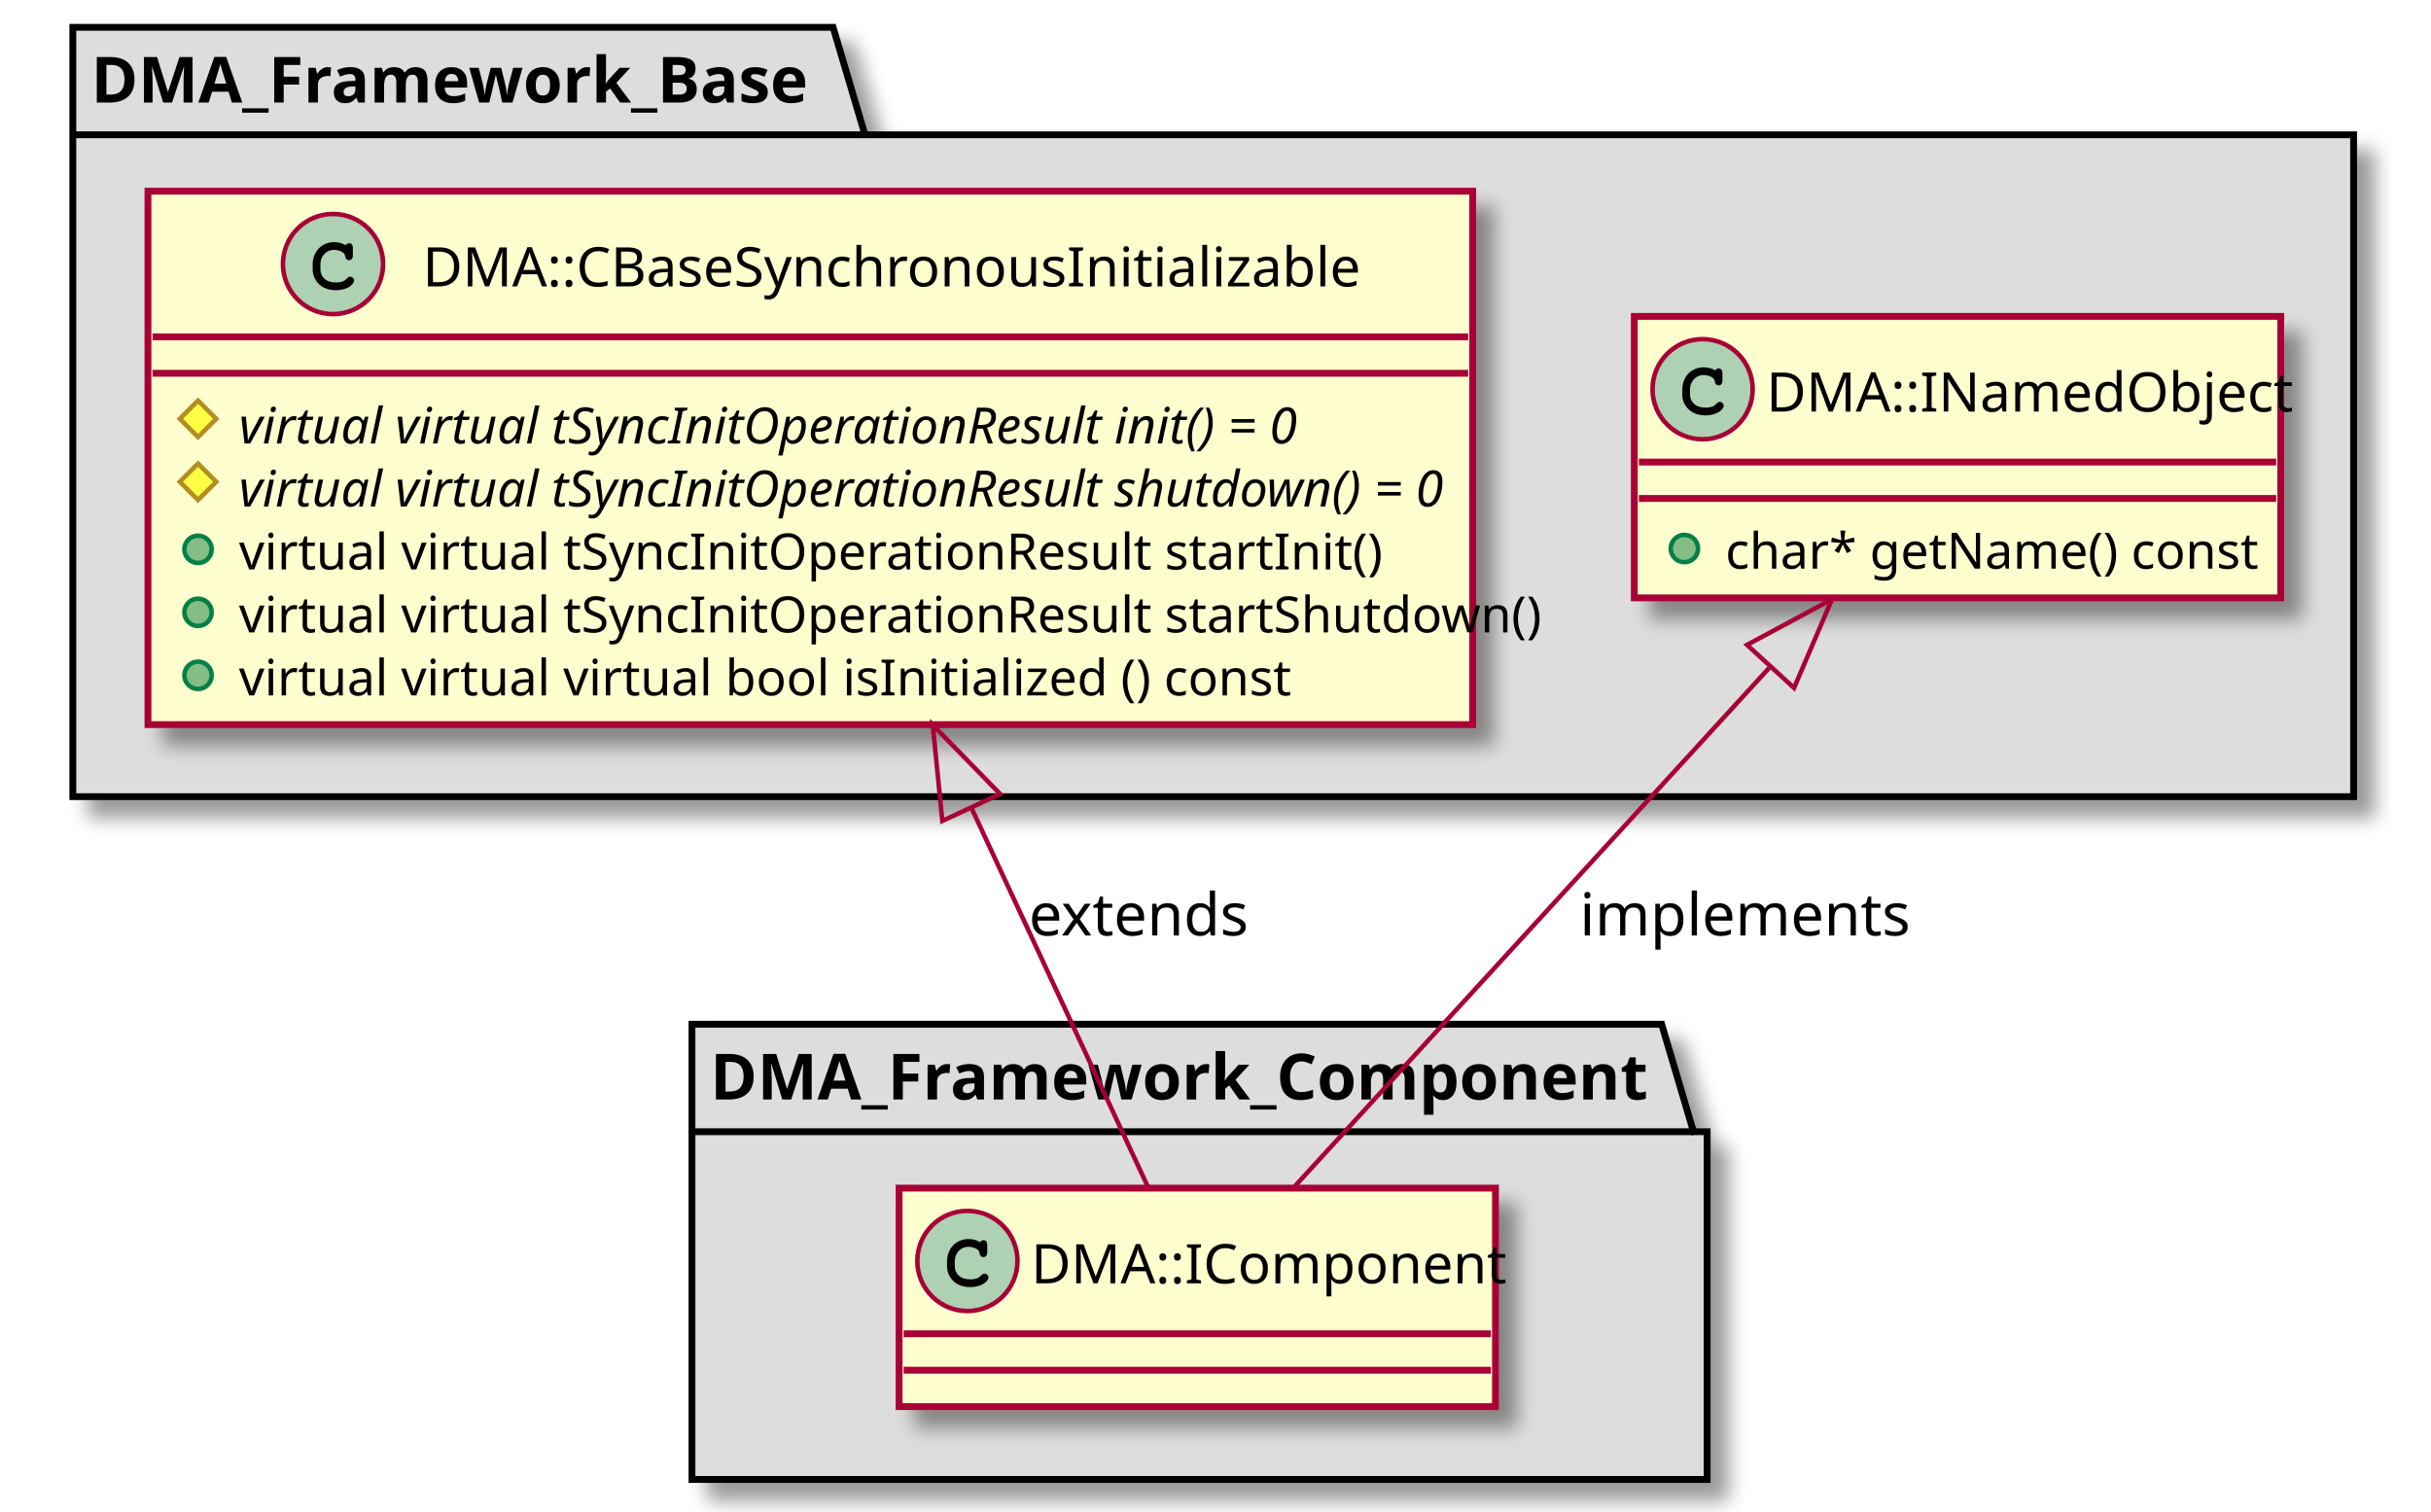
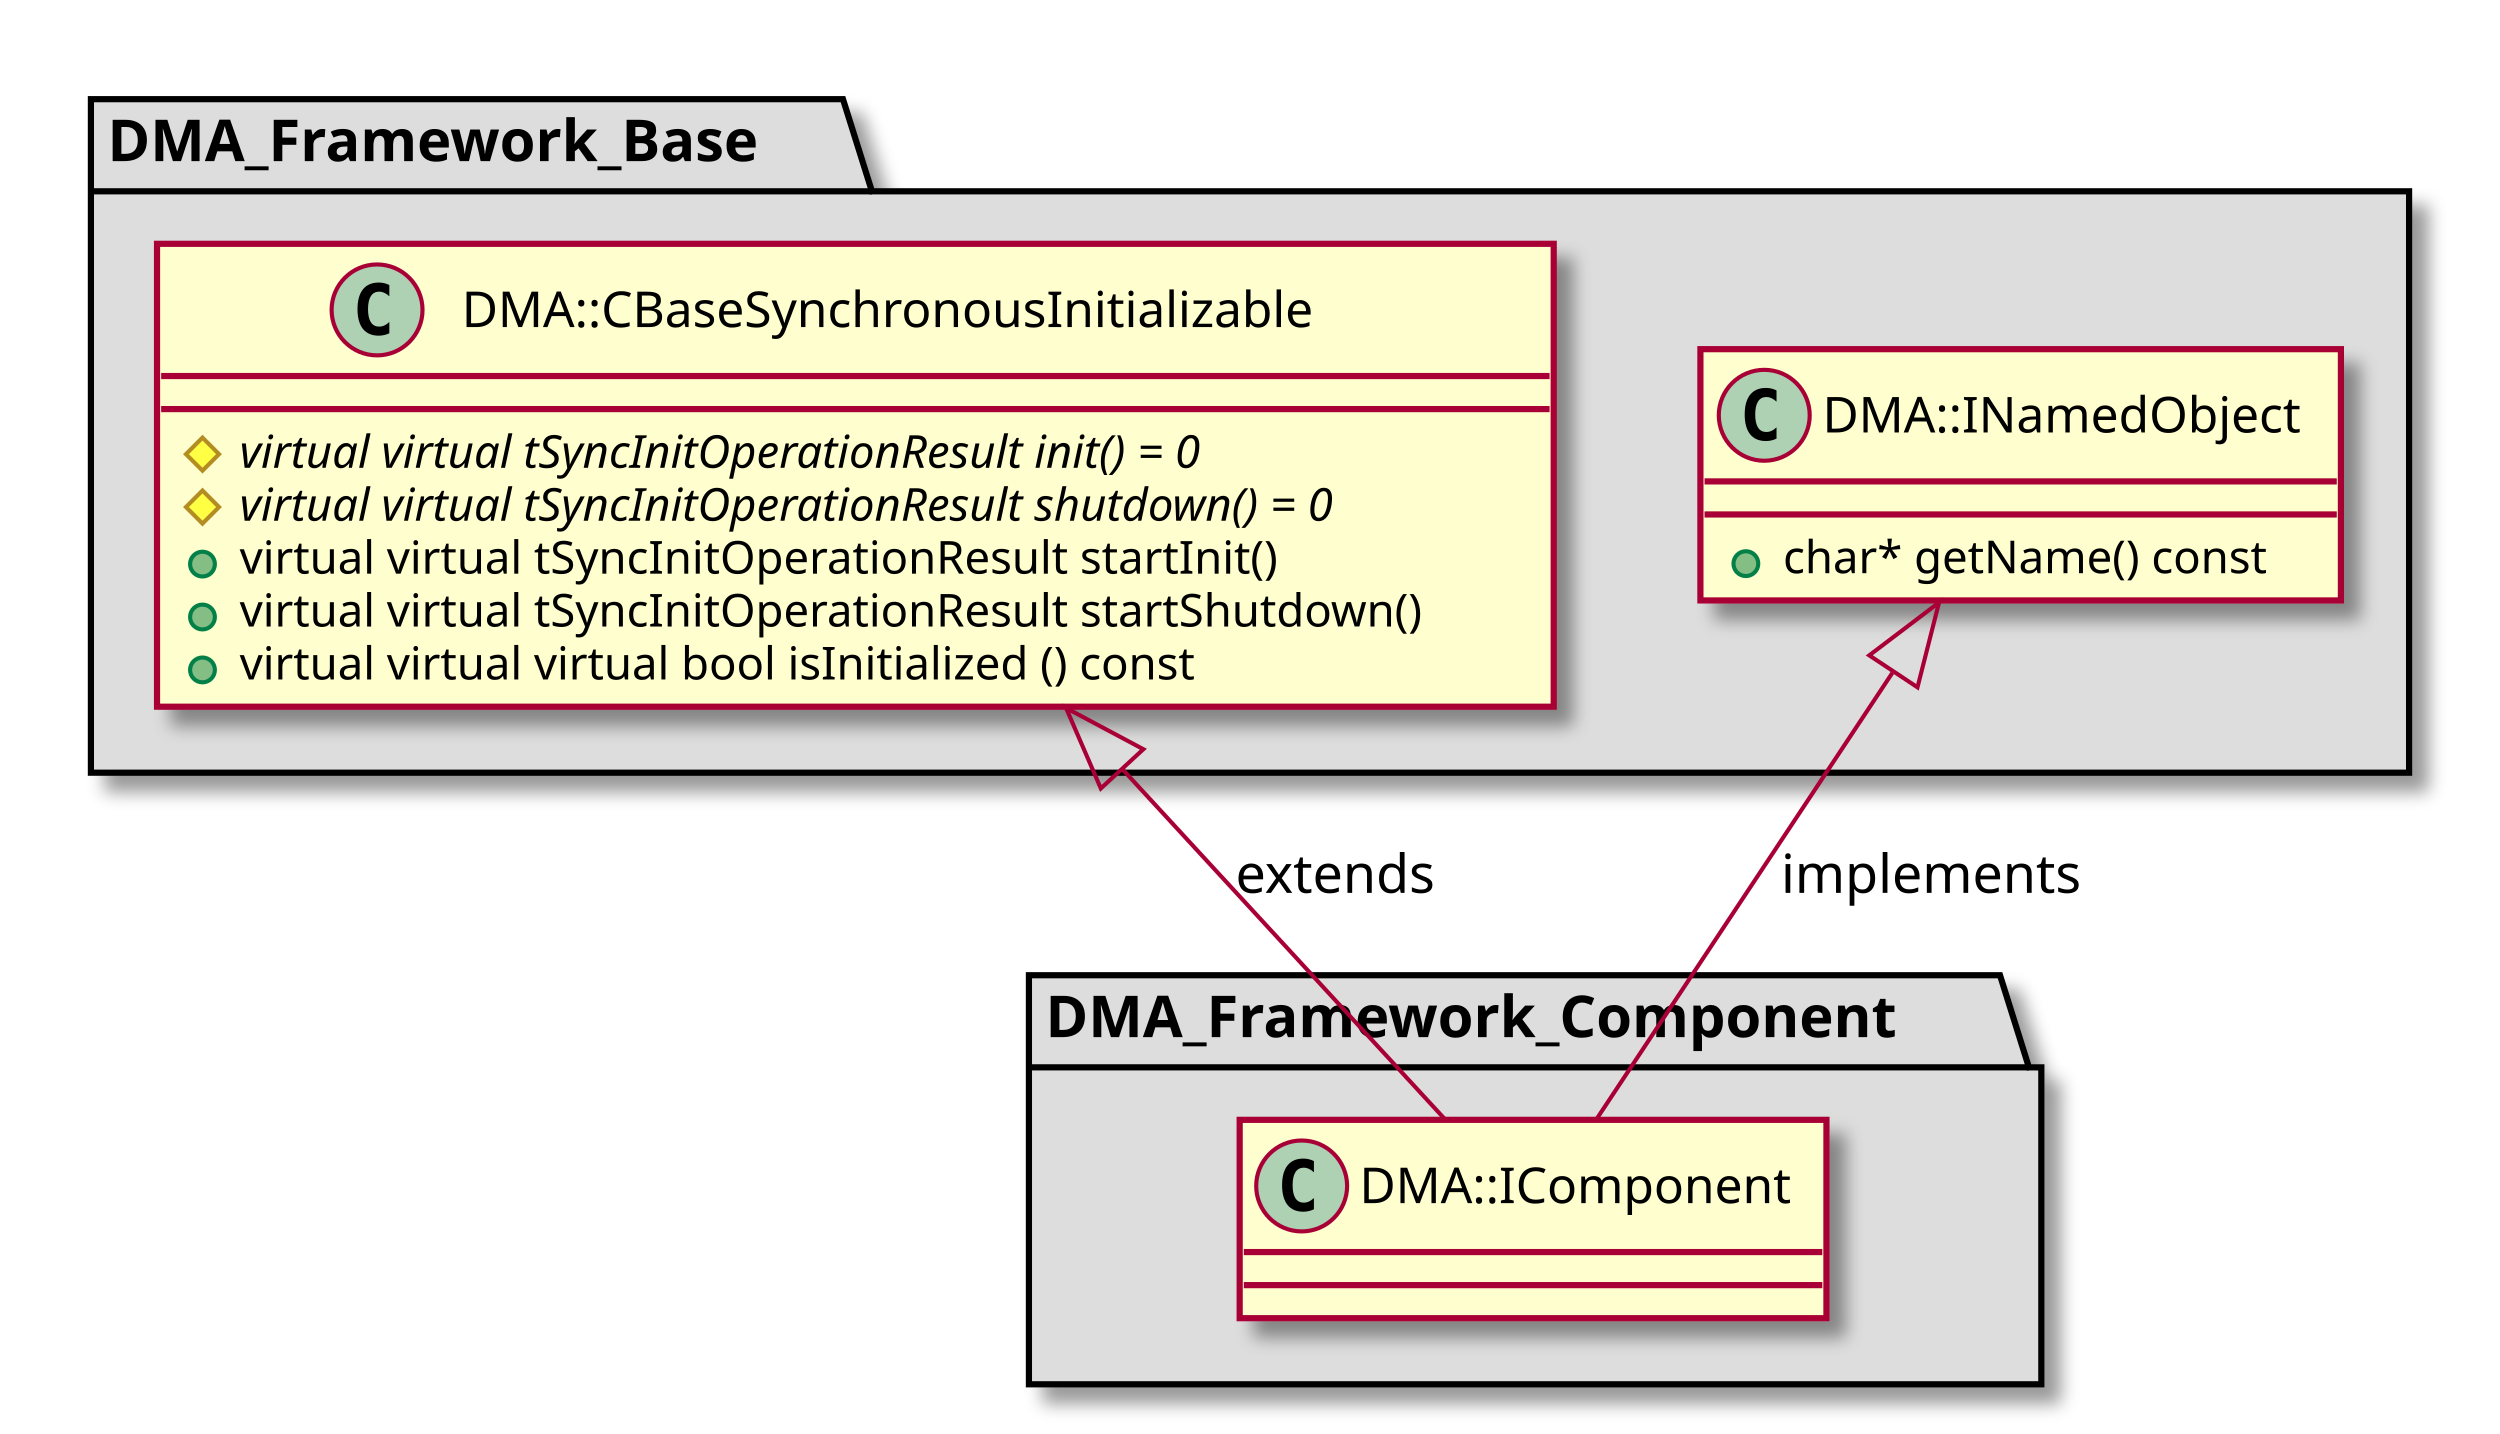
- <svg xmlns="http://www.w3.org/2000/svg" contentScriptType="application/ecmascript" contentStyleType="text/css" height="332px" preserveAspectRatio="none" style="width:534px;height:332px;background:#FEFEFE;" version="1.1" viewBox="0 0 534 332" width="534px" zoomAndPan="magnify">
+ <svg xmlns="http://www.w3.org/2000/svg" contentScriptType="application/ecmascript" contentStyleType="text/css" height="347px" preserveAspectRatio="none" style="width:605px;height:347px;background:#FEFEFE;" version="1.1" viewBox="0 0 605 347" width="605px" zoomAndPan="magnify">
  <defs>
    <filter height="300%" id="f1lwbapmi1ri08" width="300%" x="-1" y="-1">
      <feGaussianBlur result="blurOut" stdDeviation="2.0" />
      <feColorMatrix in="blurOut" result="blurOut2" type="matrix" values="0 0 0 0 0 0 0 0 0 0 0 0 0 0 0 0 0 0 .4 0" />
      <feOffset dx="4.0" dy="4.0" in="blurOut2" result="blurOut3" />
      <feBlend in="SourceGraphic" in2="blurOut3" mode="normal" />
    </filter>
  </defs>
  <g>
-     <polygon fill="#DDDDDD" filter="url(#f1lwbapmi1ri08)" points="16,6,183,6,190,29.609,517,29.609,517,175,16,175,16,6" style="stroke:#000000;stroke-width:1.5;" />
-     <line style="stroke:#000000;stroke-width:1.5;" x1="16" x2="190" y1="29.609" y2="29.609" />
-     <text fill="#000000" font-family="sans-serif" font-size="14" font-weight="bold" lengthAdjust="spacingAndGlyphs" textLength="161" x="20" y="22.533">DMA_Framework_Base</text>
-     <polygon fill="#DDDDDD" filter="url(#f1lwbapmi1ri08)" points="152,225,365,225,372,248.609,375,248.609,375,325,152,325,152,225" style="stroke:#000000;stroke-width:1.5;" />
-     <line style="stroke:#000000;stroke-width:1.5;" x1="152" x2="372" y1="248.609" y2="248.609" />
-     <text fill="#000000" font-family="sans-serif" font-size="14" font-weight="bold" lengthAdjust="spacingAndGlyphs" textLength="207" x="156" y="241.533">DMA_Framework_Component</text>
-     <rect codeLine="8" fill="#FEFECE" filter="url(#f1lwbapmi1ri08)" height="117.18" id="DMA::CBaseSynchronousInitializable" style="stroke:#A80036;stroke-width:1.5;" width="291" x="32.5" y="42" />
-     <ellipse cx="73.15" cy="58" fill="#ADD1B2" rx="11" ry="11" style="stroke:#A80036;stroke-width:1.0;" />
-     <path d="M75.916,53.875 Q76.072,53.656 76.259,53.547 Q76.447,53.438 76.666,53.438 Q77.041,53.438 77.275,53.695 Q77.509,53.953 77.509,54.562 L77.509,56.016 Q77.509,56.625 77.275,56.891 Q77.041,57.156 76.666,57.156 Q76.322,57.156 76.119,56.953 Q75.916,56.766 75.806,56.25 Q75.759,55.891 75.572,55.703 Q75.244,55.328 74.634,55.109 Q74.025,54.891 73.4,54.891 Q72.634,54.891 72.002,55.219 Q71.369,55.547 70.877,56.297 Q70.384,57.047 70.384,58.078 L70.384,59.172 Q70.384,60.406 71.275,61.227 Q72.166,62.047 73.759,62.047 Q74.697,62.047 75.353,61.797 Q75.744,61.641 76.166,61.203 Q76.431,60.938 76.58,60.859 Q76.728,60.781 76.931,60.781 Q77.259,60.781 77.517,61.039 Q77.775,61.297 77.775,61.641 Q77.775,61.984 77.431,62.391 Q76.931,62.969 76.134,63.297 Q75.056,63.75 73.759,63.75 Q72.244,63.75 71.041,63.125 Q70.056,62.625 69.369,61.555 Q68.681,60.484 68.681,59.203 L68.681,58.047 Q68.681,56.719 69.298,55.57 Q69.916,54.422 71.009,53.805 Q72.103,53.188 73.338,53.188 Q74.072,53.188 74.72,53.352 Q75.369,53.516 75.916,53.875 Z " fill="#000000" />
-     <text fill="#000000" font-family="sans-serif" font-size="12" lengthAdjust="spacingAndGlyphs" textLength="202" x="92.85" y="62.91">DMA::CBaseSynchronousInitializable</text>
-     <line style="stroke:#A80036;stroke-width:1.5;" x1="33.5" x2="322.5" y1="74" y2="74" />
-     <line style="stroke:#A80036;stroke-width:1.5;" x1="33.5" x2="322.5" y1="82" y2="82" />
-     <polygon fill="#FFFF44" points="43.5,88,47.5,92,43.5,96,39.5,92" style="stroke:#B38D22;stroke-width:1.0;" />
-     <text fill="#000000" font-family="sans-serif" font-size="11" font-style="italic" lengthAdjust="spacingAndGlyphs" textLength="233" x="52.5" y="97.419">virtual virtual tSyncInitOperationResult init() = 0</text>
-     <polygon fill="#FFFF44" points="43.5,101.836,47.5,105.836,43.5,109.836,39.5,105.836" style="stroke:#B38D22;stroke-width:1.0;" />
-     <text fill="#000000" font-family="sans-serif" font-size="11" font-style="italic" lengthAdjust="spacingAndGlyphs" textLength="264" x="52.5" y="111.255">virtual virtual tSyncInitOperationResult shutdown() = 0</text>
-     <ellipse cx="43.5" cy="120.672" fill="#84BE84" rx="3" ry="3" style="stroke:#038048;stroke-width:1.0;" />
-     <text fill="#000000" font-family="sans-serif" font-size="11" lengthAdjust="spacingAndGlyphs" textLength="228" x="52.5" y="125.091">virtual virtual tSyncInitOperationResult startInit()</text>
-     <ellipse cx="43.5" cy="134.508" fill="#84BE84" rx="3" ry="3" style="stroke:#038048;stroke-width:1.0;" />
-     <text fill="#000000" font-family="sans-serif" font-size="11" lengthAdjust="spacingAndGlyphs" textLength="265" x="52.5" y="138.927">virtual virtual tSyncInitOperationResult startShutdown()</text>
-     <ellipse cx="43.5" cy="148.344" fill="#84BE84" rx="3" ry="3" style="stroke:#038048;stroke-width:1.0;" />
-     <text fill="#000000" font-family="sans-serif" font-size="11" lengthAdjust="spacingAndGlyphs" textLength="211" x="52.5" y="152.763">virtual virtual virtual bool isInitialized () const</text>
-     <rect codeLine="17" fill="#FEFECE" filter="url(#f1lwbapmi1ri08)" height="61.836" id="DMA::INamedObject" style="stroke:#A80036;stroke-width:1.5;" width="142" x="359" y="69.5" />
-     <ellipse cx="374" cy="85.5" fill="#ADD1B2" rx="11" ry="11" style="stroke:#A80036;stroke-width:1.0;" />
-     <path d="M376.766,81.375 Q376.922,81.156 377.109,81.047 Q377.297,80.938 377.516,80.938 Q377.891,80.938 378.125,81.195 Q378.359,81.453 378.359,82.062 L378.359,83.516 Q378.359,84.125 378.125,84.391 Q377.891,84.656 377.516,84.656 Q377.172,84.656 376.969,84.453 Q376.766,84.266 376.656,83.75 Q376.609,83.391 376.422,83.203 Q376.094,82.828 375.484,82.609 Q374.875,82.391 374.25,82.391 Q373.484,82.391 372.852,82.719 Q372.219,83.047 371.727,83.797 Q371.234,84.547 371.234,85.578 L371.234,86.672 Q371.234,87.906 372.125,88.727 Q373.016,89.547 374.609,89.547 Q375.547,89.547 376.203,89.297 Q376.594,89.141 377.016,88.703 Q377.281,88.438 377.43,88.359 Q377.578,88.281 377.781,88.281 Q378.109,88.281 378.367,88.539 Q378.625,88.797 378.625,89.141 Q378.625,89.484 378.281,89.891 Q377.781,90.469 376.984,90.797 Q375.906,91.25 374.609,91.25 Q373.094,91.25 371.891,90.625 Q370.906,90.125 370.219,89.055 Q369.531,87.984 369.531,86.703 L369.531,85.547 Q369.531,84.219 370.148,83.07 Q370.766,81.922 371.859,81.305 Q372.953,80.688 374.188,80.688 Q374.922,80.688 375.57,80.852 Q376.219,81.016 376.766,81.375 Z " fill="#000000" />
-     <text fill="#000000" font-family="sans-serif" font-size="12" lengthAdjust="spacingAndGlyphs" textLength="110" x="388" y="90.41">DMA::INamedObject</text>
-     <line style="stroke:#A80036;stroke-width:1.5;" x1="360" x2="500" y1="101.5" y2="101.5" />
-     <line style="stroke:#A80036;stroke-width:1.5;" x1="360" x2="500" y1="109.5" y2="109.5" />
-     <ellipse cx="370" cy="120.5" fill="#84BE84" rx="3" ry="3" style="stroke:#038048;stroke-width:1.0;" />
-     <text fill="#000000" font-family="sans-serif" font-size="11" lengthAdjust="spacingAndGlyphs" textLength="109" x="379" y="124.919">char* getName() const</text>
-     <rect codeLine="27" fill="#FEFECE" filter="url(#f1lwbapmi1ri08)" height="48" id="DMA::IComponent" style="stroke:#A80036;stroke-width:1.5;" width="131" x="197.5" y="261" />
-     <ellipse cx="212.5" cy="277" fill="#ADD1B2" rx="11" ry="11" style="stroke:#A80036;stroke-width:1.0;" />
-     <path d="M215.266,272.875 Q215.422,272.656 215.609,272.547 Q215.797,272.438 216.016,272.438 Q216.391,272.438 216.625,272.695 Q216.859,272.953 216.859,273.562 L216.859,275.016 Q216.859,275.625 216.625,275.891 Q216.391,276.156 216.016,276.156 Q215.672,276.156 215.469,275.953 Q215.266,275.766 215.156,275.25 Q215.109,274.891 214.922,274.703 Q214.594,274.328 213.984,274.109 Q213.375,273.891 212.75,273.891 Q211.984,273.891 211.352,274.219 Q210.719,274.547 210.227,275.297 Q209.734,276.047 209.734,277.078 L209.734,278.172 Q209.734,279.406 210.625,280.227 Q211.516,281.047 213.109,281.047 Q214.047,281.047 214.703,280.797 Q215.094,280.641 215.516,280.203 Q215.781,279.938 215.93,279.859 Q216.078,279.781 216.281,279.781 Q216.609,279.781 216.867,280.039 Q217.125,280.297 217.125,280.641 Q217.125,280.984 216.781,281.391 Q216.281,281.969 215.484,282.297 Q214.406,282.75 213.109,282.75 Q211.594,282.75 210.391,282.125 Q209.406,281.625 208.719,280.555 Q208.031,279.484 208.031,278.203 L208.031,277.047 Q208.031,275.719 208.648,274.57 Q209.266,273.422 210.359,272.805 Q211.453,272.188 212.688,272.188 Q213.422,272.188 214.07,272.352 Q214.719,272.516 215.266,272.875 Z " fill="#000000" />
-     <text fill="#000000" font-family="sans-serif" font-size="12" lengthAdjust="spacingAndGlyphs" textLength="99" x="226.5" y="281.91">DMA::IComponent</text>
-     <line style="stroke:#A80036;stroke-width:1.5;" x1="198.5" x2="327.5" y1="293" y2="293" />
-     <line style="stroke:#A80036;stroke-width:1.5;" x1="198.5" x2="327.5" y1="301" y2="301" />
-     <path codeLine="34" d="M213.42,177.548 C227.421,207.61 242.478,239.937 252.278,260.979 " fill="none" id="DMA::CBaseSynchronousInitializable-backto-DMA::IComponent" style="stroke:#A80036;stroke-width:1.0;" />
-     <polygon fill="none" points="206.993,180.33,204.895,159.244,219.684,174.419,206.993,180.33" style="stroke:#A80036;stroke-width:1.0;" />
-     <text fill="#000000" font-family="sans-serif" font-size="13" lengthAdjust="spacingAndGlyphs" textLength="46" x="226" y="205.495">extends</text>
-     <path codeLine="35" d="M388.612,146.73 C355.504,182.91 310.433,232.165 284.251,260.776 " fill="none" id="DMA::INamedObject-backto-DMA::IComponent" style="stroke:#A80036;stroke-width:1.0;" />
-     <polygon fill="none" points="383.757,141.665,402.423,131.636,394.086,151.117,383.757,141.665" style="stroke:#A80036;stroke-width:1.0;" />
-     <text fill="#000000" font-family="sans-serif" font-size="13" lengthAdjust="spacingAndGlyphs" textLength="67" x="347" y="205.495">implements</text>
+     <polygon fill="#DDDDDD" filter="url(#f1lwbapmi1ri08)" points="22,24,204,24,211,46.297,583,46.297,583,187,22,187,22,24" style="stroke: #000000; stroke-width: 1.5;" />
+     <line style="stroke: #000000; stroke-width: 1.5;" x1="22" x2="211" y1="46.297" y2="46.297" />
+     <text fill="#000000" font-family="sans-serif" font-size="14" font-weight="bold" lengthAdjust="spacingAndGlyphs" textLength="176" x="26" y="38.995">DMA_Framework_Base</text>
+     <polygon fill="#DDDDDD" filter="url(#f1lwbapmi1ri08)" points="249,236,484,236,491,258.297,494,258.297,494,335,249,335,249,236" style="stroke: #000000; stroke-width: 1.5;" />
+     <line style="stroke: #000000; stroke-width: 1.5;" x1="249" x2="491" y1="258.297" y2="258.297" />
+     <text fill="#000000" font-family="sans-serif" font-size="14" font-weight="bold" lengthAdjust="spacingAndGlyphs" textLength="229" x="253" y="250.995">DMA_Framework_Component</text>
+     <rect fill="#FEFECE" filter="url(#f1lwbapmi1ri08)" height="112.023" id="DMA::CBaseSynchronousInitializable" style="stroke: #A80036; stroke-width: 1.5;" width="338" x="38" y="59" />
+     <ellipse cx="91.25" cy="75" fill="#ADD1B2" rx="11" ry="11" style="stroke: #A80036; stroke-width: 1.0;" />
+     <path d="M94.219,80.641 Q93.641,80.938 93,81.078 Q92.359,81.234 91.656,81.234 Q89.156,81.234 87.828,79.594 Q86.516,77.938 86.516,74.812 Q86.516,71.688 87.828,70.031 Q89.156,68.375 91.656,68.375 Q92.359,68.375 93,68.531 Q93.656,68.688 94.219,68.984 L94.219,71.703 Q93.594,71.125 93,70.859 Q92.406,70.578 91.781,70.578 Q90.438,70.578 89.75,71.656 Q89.062,72.719 89.062,74.812 Q89.062,76.906 89.75,77.984 Q90.438,79.047 91.781,79.047 Q92.406,79.047 93,78.781 Q93.594,78.5 94.219,77.922 L94.219,80.641 Z " />
+     <text fill="#000000" font-family="sans-serif" font-size="12" lengthAdjust="spacingAndGlyphs" textLength="223" x="111.75" y="79.154">DMA::CBaseSynchronousInitializable</text>
+     <line style="stroke: #A80036; stroke-width: 1.5;" x1="39" x2="375" y1="91" y2="91" />
+     <line style="stroke: #A80036; stroke-width: 1.5;" x1="39" x2="375" y1="99" y2="99" />
+     <polygon fill="#FFFF44" points="49,105.902,53,109.902,49,113.902,45,109.902" style="stroke: #B38D22; stroke-width: 1.0;" />
+     <text fill="#000000" font-family="sans-serif" font-size="11" font-style="italic" lengthAdjust="spacingAndGlyphs" textLength="272" x="58" y="113.21">virtual virtual tSyncInitOperationResult init() = 0</text>
+     <polygon fill="#FFFF44" points="49,118.707,53,122.707,49,126.707,45,122.707" style="stroke: #B38D22; stroke-width: 1.0;" />
+     <text fill="#000000" font-family="sans-serif" font-size="11" font-style="italic" lengthAdjust="spacingAndGlyphs" textLength="309" x="58" y="126.015">virtual virtual tSyncInitOperationResult shutdown() = 0</text>
+     <ellipse cx="49" cy="136.512" fill="#84BE84" rx="3" ry="3" style="stroke: #038048; stroke-width: 1.0;" />
+     <text fill="#000000" font-family="sans-serif" font-size="11" lengthAdjust="spacingAndGlyphs" textLength="273" x="58" y="138.82">virtual virtual tSyncInitOperationResult startInit()</text>
+     <ellipse cx="49" cy="149.316" fill="#84BE84" rx="3" ry="3" style="stroke: #038048; stroke-width: 1.0;" />
+     <text fill="#000000" font-family="sans-serif" font-size="11" lengthAdjust="spacingAndGlyphs" textLength="312" x="58" y="151.625">virtual virtual tSyncInitOperationResult startShutdown()</text>
+     <ellipse cx="49" cy="162.121" fill="#84BE84" rx="3" ry="3" style="stroke: #038048; stroke-width: 1.0;" />
+     <text fill="#000000" font-family="sans-serif" font-size="11" lengthAdjust="spacingAndGlyphs" textLength="254" x="58" y="164.429">virtual virtual virtual bool isInitialized () const</text>
+     <rect fill="#FEFECE" filter="url(#f1lwbapmi1ri08)" height="60.805" id="DMA::INamedObject" style="stroke: #A80036; stroke-width: 1.5;" width="155" x="411.5" y="84.5" />
+     <ellipse cx="426.95" cy="100.5" fill="#ADD1B2" rx="11" ry="11" style="stroke: #A80036; stroke-width: 1.0;" />
+     <path d="M429.919,106.141 Q429.341,106.438 428.7,106.578 Q428.059,106.734 427.356,106.734 Q424.856,106.734 423.528,105.094 Q422.216,103.438 422.216,100.312 Q422.216,97.188 423.528,95.531 Q424.856,93.875 427.356,93.875 Q428.059,93.875 428.7,94.031 Q429.356,94.188 429.919,94.484 L429.919,97.203 Q429.294,96.625 428.7,96.359 Q428.106,96.078 427.481,96.078 Q426.137,96.078 425.45,97.156 Q424.762,98.219 424.762,100.312 Q424.762,102.406 425.45,103.484 Q426.137,104.547 427.481,104.547 Q428.106,104.547 428.7,104.281 Q429.294,104 429.919,103.422 L429.919,106.141 Z " />
+     <text fill="#000000" font-family="sans-serif" font-size="12" lengthAdjust="spacingAndGlyphs" textLength="122" x="441.05" y="104.654">DMA::INamedObject</text>
+     <line style="stroke: #A80036; stroke-width: 1.5;" x1="412.5" x2="565.5" y1="116.5" y2="116.5" />
+     <line style="stroke: #A80036; stroke-width: 1.5;" x1="412.5" x2="565.5" y1="124.5" y2="124.5" />
+     <ellipse cx="422.5" cy="136.402" fill="#84BE84" rx="3" ry="3" style="stroke: #038048; stroke-width: 1.0;" />
+     <text fill="#000000" font-family="sans-serif" font-size="11" lengthAdjust="spacingAndGlyphs" textLength="129" x="431.5" y="138.71">char* getName() const</text>
+     <rect fill="#FEFECE" filter="url(#f1lwbapmi1ri08)" height="48" id="DMA::IComponent" style="stroke: #A80036; stroke-width: 1.5;" width="142" x="300" y="271" />
+     <ellipse cx="315" cy="287" fill="#ADD1B2" rx="11" ry="11" style="stroke: #A80036; stroke-width: 1.0;" />
+     <path d="M317.969,292.641 Q317.391,292.938 316.75,293.078 Q316.109,293.234 315.406,293.234 Q312.906,293.234 311.578,291.594 Q310.266,289.938 310.266,286.812 Q310.266,283.688 311.578,282.031 Q312.906,280.375 315.406,280.375 Q316.109,280.375 316.75,280.531 Q317.406,280.688 317.969,280.984 L317.969,283.703 Q317.344,283.125 316.75,282.859 Q316.156,282.578 315.531,282.578 Q314.188,282.578 313.5,283.656 Q312.812,284.719 312.812,286.812 Q312.812,288.906 313.5,289.984 Q314.188,291.047 315.531,291.047 Q316.156,291.047 316.75,290.781 Q317.344,290.5 317.969,289.922 L317.969,292.641 Z " />
+     <text fill="#000000" font-family="sans-serif" font-size="12" lengthAdjust="spacingAndGlyphs" textLength="110" x="329" y="291.154">DMA::IComponent</text>
+     <line style="stroke: #A80036; stroke-width: 1.5;" x1="301" x2="441" y1="303" y2="303" />
+     <line style="stroke: #A80036; stroke-width: 1.5;" x1="301" x2="441" y1="311" y2="311" />
+     <path d="M271.73,186.26 C299.43,216.32 329.88,249.37 349.65,270.83 " fill="none" id="DMA::CBaseSynchronousInitializable-DMA::IComponent" style="stroke: #A80036; stroke-width: 1.0;" />
+     <polygon fill="none" points="266.4,190.8,257.99,171.34,276.69,181.31,266.4,190.8" style="stroke: #A80036; stroke-width: 1.0;" />
+     <text fill="#000000" font-family="sans-serif" font-size="13" lengthAdjust="spacingAndGlyphs" textLength="51" x="299" y="216.067">extends</text>
+     <path d="M457.96,162.82 C434.88,197.64 404.37,243.67 386.3,270.92 " fill="none" id="DMA::INamedObject-DMA::IComponent" style="stroke: #A80036; stroke-width: 1.0;" />
+     <polygon fill="none" points="452.36,158.6,469.25,145.79,464.03,166.33,452.36,158.6" style="stroke: #A80036; stroke-width: 1.0;" />
+     <text fill="#000000" font-family="sans-serif" font-size="13" lengthAdjust="spacingAndGlyphs" textLength="76" x="431" y="216.067">implements</text>
  </g>
</svg>
